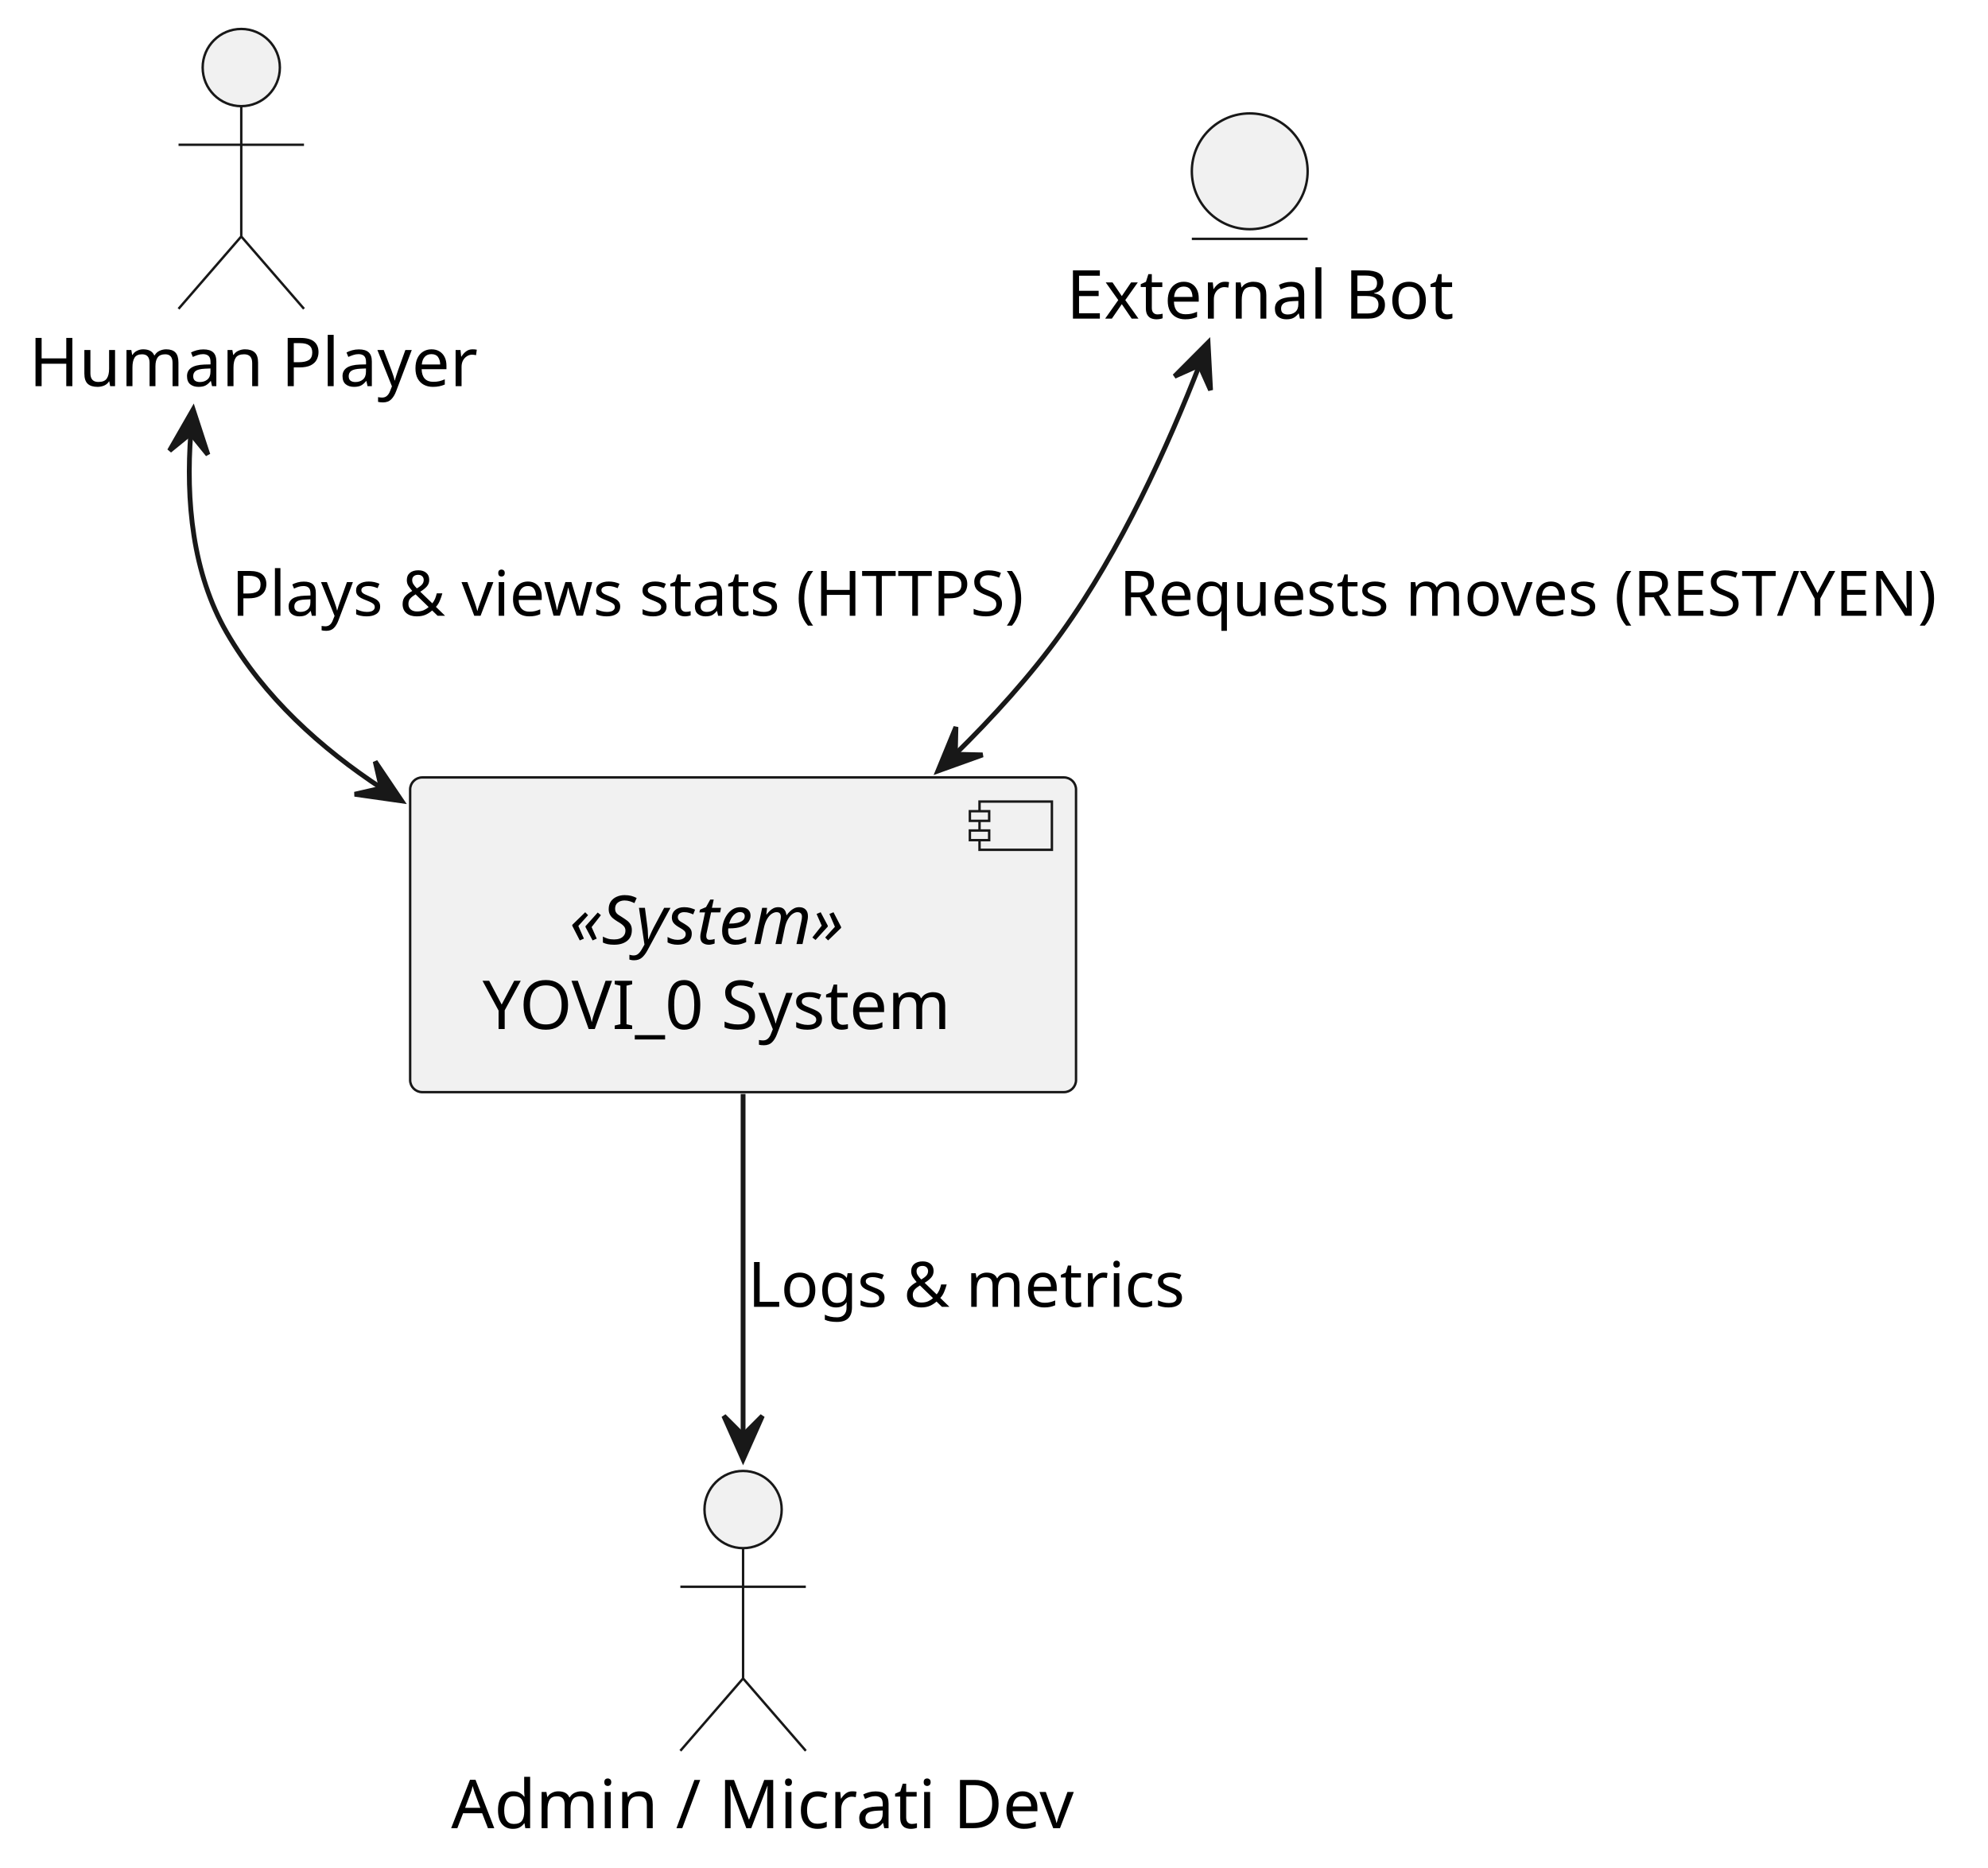
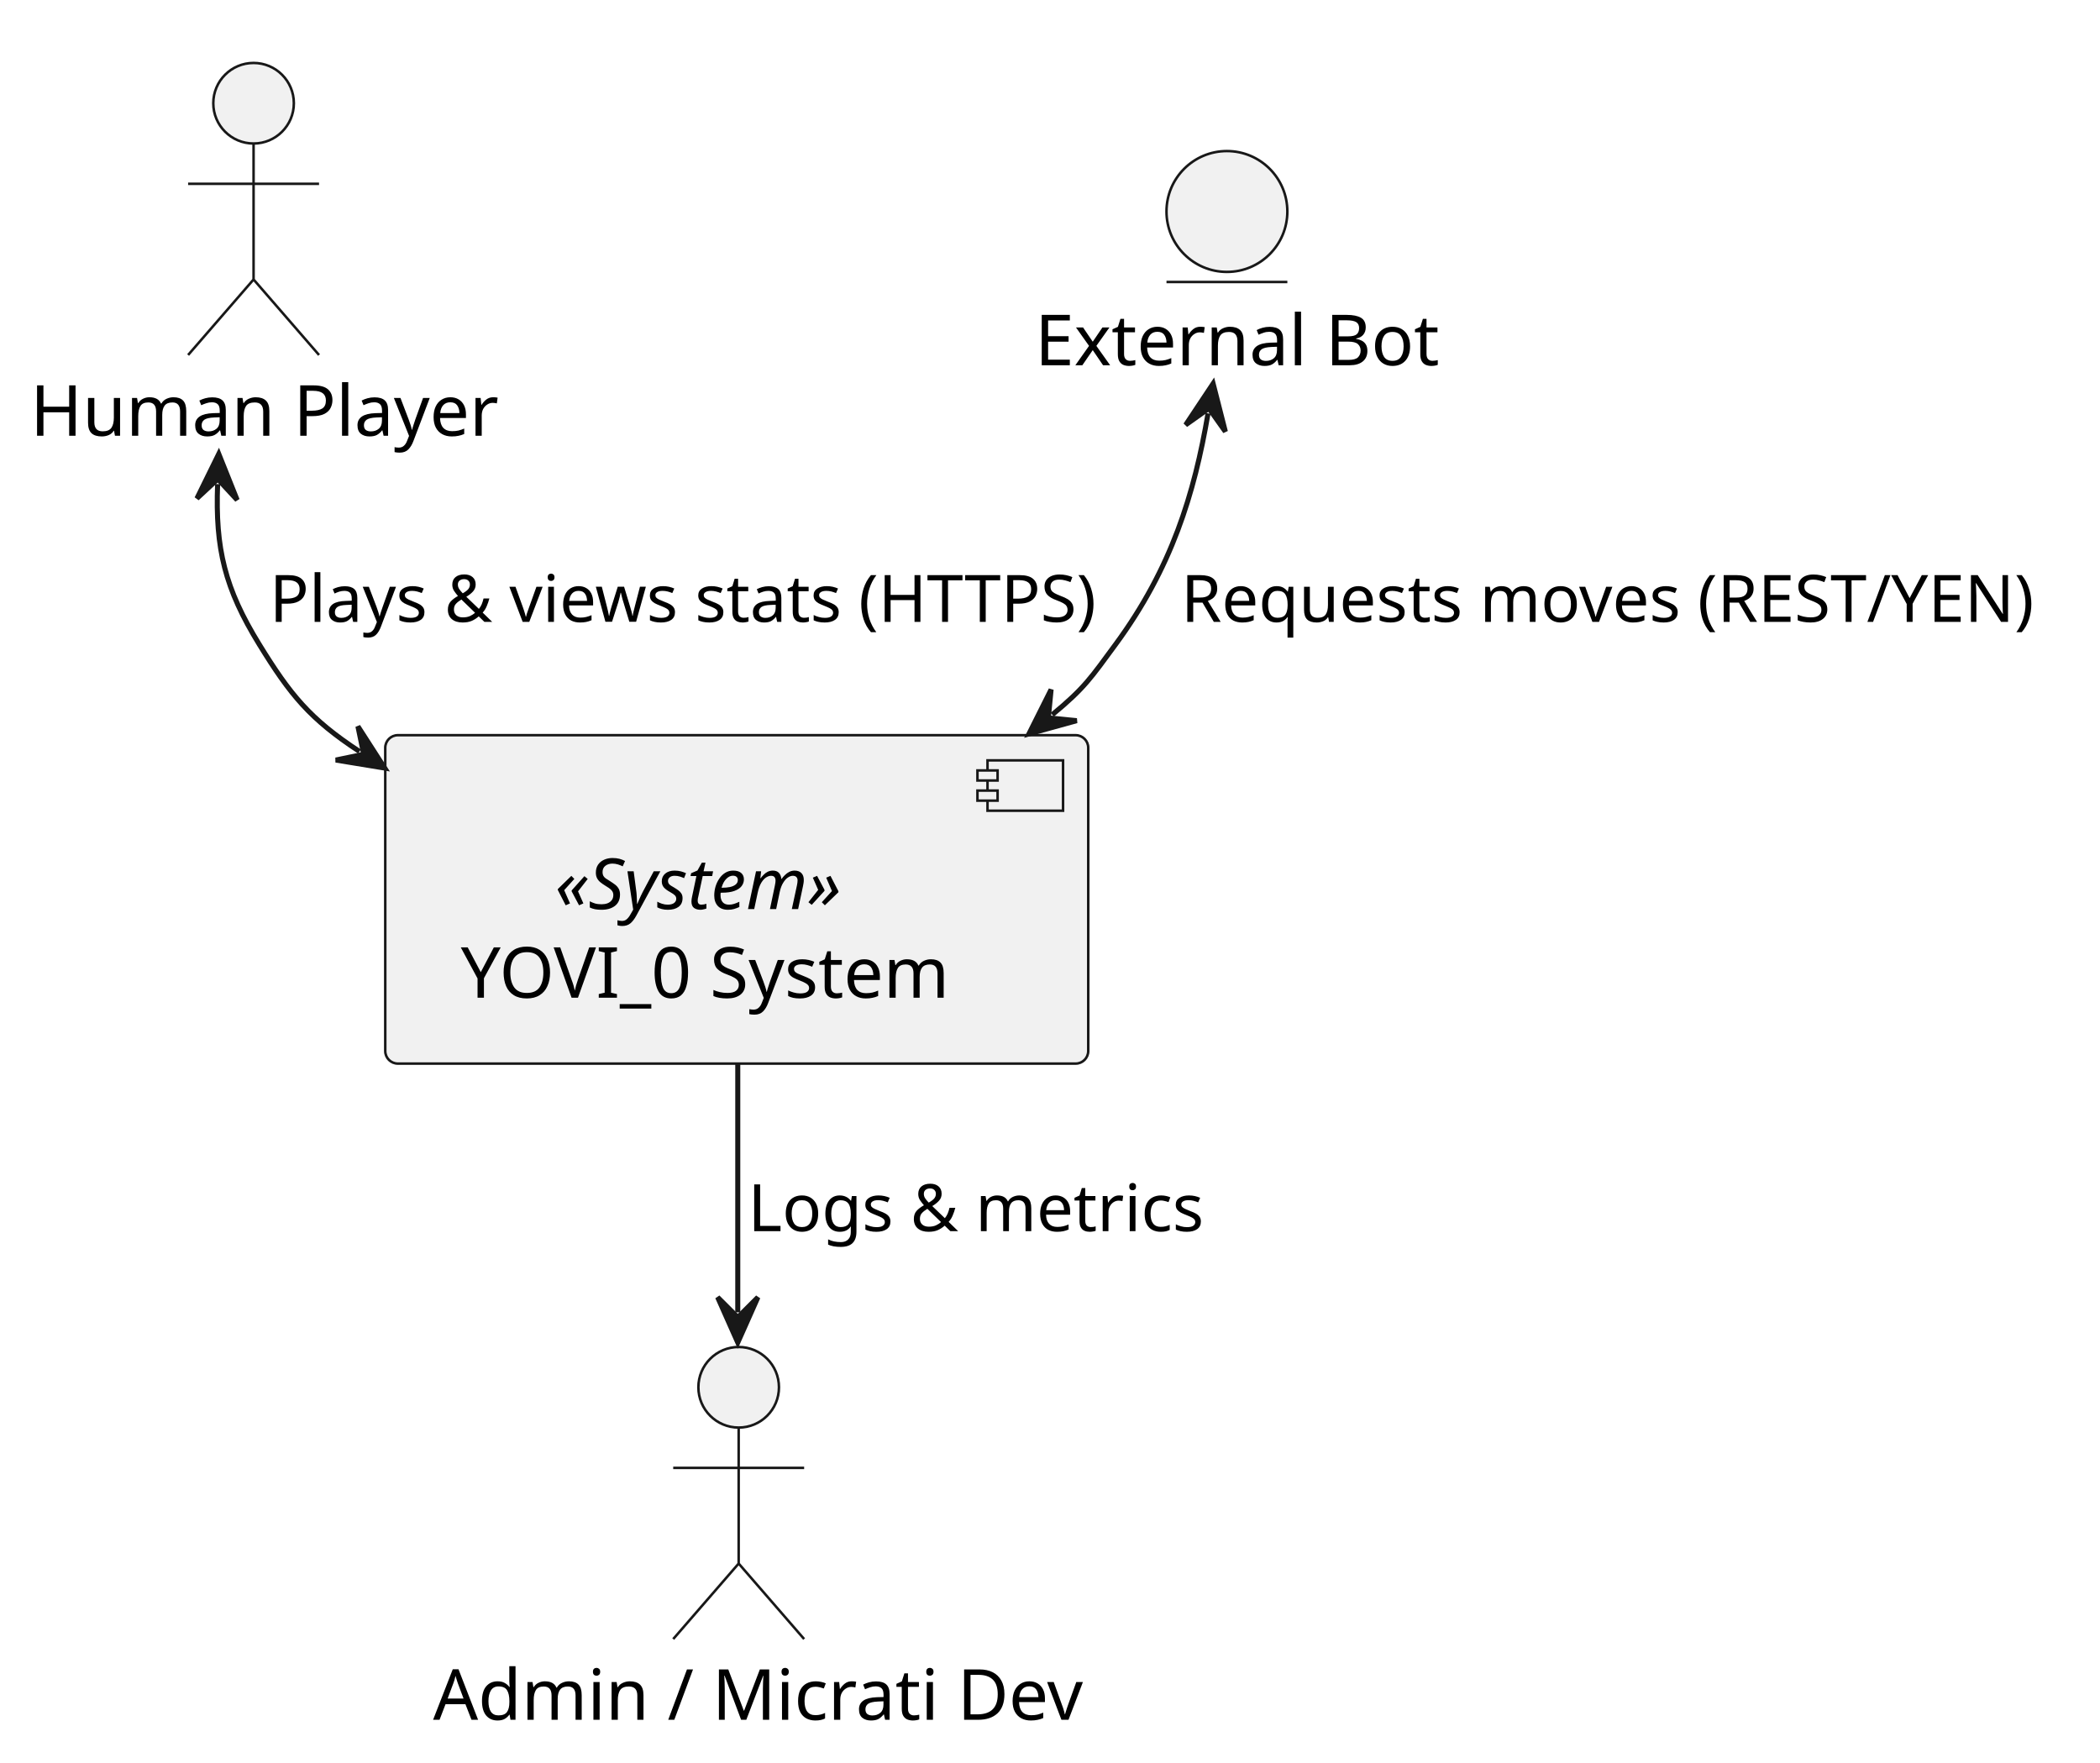
- <svg xmlns="http://www.w3.org/2000/svg" contentStyleType="text/css" height="387px" preserveAspectRatio="none" style="width:412px;height:387px;background:#FFFFFF;" version="1.1" viewBox="0 0 412 387" width="412px" zoomAndPan="magnify">
+ <svg xmlns="http://www.w3.org/2000/svg" contentStyleType="text/css" data-diagram-type="DESCRIPTION" height="350px" preserveAspectRatio="none" style="width:417px;height:350px;background:#FFFFFF;" version="1.1" viewBox="0 0 417 350" width="417px" zoomAndPan="magnify">
  <defs />
  <g>
-     <g id="elem_player">
-       <ellipse cx="50" cy="14" fill="#F1F1F1" rx="8" ry="8" style="stroke:#181818;stroke-width:0.5;" />
-       <path d="M50,22 L50,49 M37,30 L63,30 M50,49 L37,64 M50,49 L63,64 " fill="none" style="stroke:#181818;stroke-width:0.5;" />
-       <text fill="#000000" font-family="sans-serif" font-size="14" lengthAdjust="spacing" textLength="88" x="6" y="80.033">Human Player</text>
+     <g class="entity" data-qualified-name="player" data-source-line="2" id="ent0002">
+       <ellipse cx="50.352" cy="20.5" fill="#F1F1F1" rx="8" ry="8" style="stroke:#181818;stroke-width:0.5;" />
+       <path d="M50.352,28.5 L50.352,55.5 M37.352,36.5 L63.352,36.5 M50.352,55.5 L37.352,70.5 M50.352,55.5 L63.352,70.5" fill="none" style="stroke:#181818;stroke-width:0.5;" />
+       <text fill="#000000" font-family="sans-serif" font-size="14" lengthAdjust="spacing" textLength="88.703" x="6" y="86.533">Human Player</text>
    </g>
-     <g id="elem_yovi">
-       <rect fill="#F1F1F1" height="65.219" rx="2.5" ry="2.5" style="stroke:#181818;stroke-width:0.5;" width="138" x="85" y="161.11" />
-       <rect fill="#F1F1F1" height="10" style="stroke:#181818;stroke-width:0.5;" width="15" x="203" y="166.11" />
-       <rect fill="#F1F1F1" height="2" style="stroke:#181818;stroke-width:0.5;" width="4" x="201" y="168.11" />
-       <rect fill="#F1F1F1" height="2" style="stroke:#181818;stroke-width:0.5;" width="4" x="201" y="172.11" />
-       <text fill="#000000" font-family="sans-serif" font-size="14" font-style="italic" lengthAdjust="spacing" textLength="62" x="118" y="195.643">«System»</text>
-       <text fill="#000000" font-family="sans-serif" font-size="14" lengthAdjust="spacing" textLength="98" x="100" y="213.253">YOVI_0 System</text>
+     <g class="entity" data-qualified-name="yovi" data-source-line="3" id="ent0003">
+       <rect fill="#F1F1F1" height="65.219" rx="2.5" ry="2.5" style="stroke:#181818;stroke-width:0.5;" width="139.593" x="76.5" y="146" />
+       <rect fill="#F1F1F1" height="10" style="stroke:#181818;stroke-width:0.5;" width="15" x="196.093" y="151" />
+       <rect fill="#F1F1F1" height="2" style="stroke:#181818;stroke-width:0.5;" width="4" x="194.093" y="153" />
+       <rect fill="#F1F1F1" height="2" style="stroke:#181818;stroke-width:0.5;" width="4" x="194.093" y="157" />
+       <text fill="#000000" font-family="sans-serif" font-size="14" font-style="italic" lengthAdjust="spacing" textLength="62.248" x="110.172" y="180.533">«System»</text>
+       <text fill="#000000" font-family="sans-serif" font-size="14" lengthAdjust="spacing" textLength="99.593" x="91.5" y="198.143">YOVI_0 System</text>
    </g>
-     <g id="elem_bot">
-       <ellipse cx="259" cy="35.5" fill="#F1F1F1" rx="12" ry="12" style="stroke:#181818;stroke-width:0.5;" />
-       <line style="stroke:#181818;stroke-width:0.5;" x1="247" x2="271" y1="49.5" y2="49.5" />
-       <text fill="#000000" font-family="sans-serif" font-size="14" lengthAdjust="spacing" textLength="76" x="221" y="66.033">External Bot</text>
+     <g class="entity" data-qualified-name="bot" data-source-line="4" id="ent0004">
+       <ellipse cx="243.631" cy="42" fill="#F1F1F1" rx="12" ry="12" style="stroke:#181818;stroke-width:0.5;" />
+       <line style="stroke:#181818;stroke-width:0.5;" x1="231.631" x2="255.631" y1="56" y2="56" />
+       <text fill="#000000" font-family="sans-serif" font-size="14" lengthAdjust="spacing" textLength="76.262" x="205.5" y="72.533">External Bot</text>
    </g>
-     <g id="elem_admin">
-       <ellipse cx="154" cy="312.83" fill="#F1F1F1" rx="8" ry="8" style="stroke:#181818;stroke-width:0.5;" />
-       <path d="M154,320.83 L154,347.83 M141,328.83 L167,328.83 M154,347.83 L141,362.83 M154,347.83 L167,362.83 " fill="none" style="stroke:#181818;stroke-width:0.5;" />
-       <text fill="#000000" font-family="sans-serif" font-size="14" lengthAdjust="spacing" textLength="121" x="93.5" y="378.863">Admin / Micrati Dev</text>
+     <g class="entity" data-qualified-name="admin" data-source-line="5" id="ent0005">
+       <ellipse cx="146.679" cy="275.5" fill="#F1F1F1" rx="8" ry="8" style="stroke:#181818;stroke-width:0.5;" />
+       <path d="M146.679,283.5 L146.679,310.5 M133.679,291.5 L159.679,291.5 M146.679,310.5 L133.679,325.5 M146.679,310.5 L159.679,325.5" fill="none" style="stroke:#181818;stroke-width:0.5;" />
+       <text fill="#000000" font-family="sans-serif" font-size="14" lengthAdjust="spacing" textLength="121.358" x="86" y="341.533">Admin / Micrati Dev</text>
    </g>
-     <g id="link_player_yovi">
-       <path d="M39.54,89.71 C38.49,103.75 39.88,118.8 47,131.11 C54.67,144.38 66.41,155.05 79.34,163.52 " fill="none" id="player-yovi" style="stroke:#181818;stroke-width:1.0;" />
-       <polygon fill="#181818" points="40.03,84.85,35.128,93.392,39.517,89.824,43.085,94.213,40.03,84.85" style="stroke:#181818;stroke-width:1.0;" />
-       <polygon fill="#181818" points="83.26,165.98,77.755,157.813,79.022,163.326,73.509,164.593,83.26,165.98" style="stroke:#181818;stroke-width:1.0;" />
-       <text fill="#000000" font-family="sans-serif" font-size="13" lengthAdjust="spacing" textLength="167" x="48" y="127.605">Plays &amp; views stats (HTTPS)</text>
+     <g class="link" data-entity-1="ent0002" data-entity-2="ent0003" data-link-type="dependency" id="lnk6">
+       <polygon fill="#181818" points="43.44,90.141,39.1,98.982,43.25,95.137,47.094,99.286,43.44,90.141" style="stroke:#181818;stroke-width:1;" />
+       <polygon fill="#181818" points="76.401,152.531,71.072,144.249,72.221,149.787,66.683,150.937,76.401,152.531" style="stroke:#181818;stroke-width:1;" />
+       <path d="M43.212,96.136 C42.722,108.985 44.652,116.875 51.5,128 C57.642,137.978 61.498,142.75 71.385,149.239" fill="none" style="stroke:#181818;stroke-width:1;" />
+       <text fill="#000000" font-family="sans-serif" font-size="13" lengthAdjust="spacing" textLength="166.137" x="53.5" y="123.495">Plays &amp; views stats (HTTPS)</text>
    </g>
-     <g id="link_bot_yovi">
-       <path d="M248.74,75.26 C242.05,92.49 232.27,114.04 220,131.11 C213.59,140.03 205.75,148.67 197.74,156.53 " fill="none" id="bot-yovi" style="stroke:#181818;stroke-width:1.0;" />
-       <polygon fill="#181818" points="250.36,71.01,243.41,77.989,248.575,75.68,250.883,80.845,250.36,71.01" style="stroke:#181818;stroke-width:1.0;" />
-       <polygon fill="#181818" points="194.37,159.77,203.639,156.44,197.983,156.314,198.109,150.658,194.37,159.77" style="stroke:#181818;stroke-width:1.0;" />
-       <text fill="#000000" font-family="sans-serif" font-size="13" lengthAdjust="spacing" textLength="173" x="231.96" y="127.605">Requests moves (REST/YEN)</text>
+     <g class="link" data-entity-1="ent0004" data-entity-2="ent0003" data-link-type="dependency" id="lnk7">
+       <polygon fill="#181818" points="240.89,76.175,235.437,84.376,240.052,81.104,243.324,85.718,240.89,76.175" style="stroke:#181818;stroke-width:1;" />
+       <polygon fill="#181818" points="204.311,145.743,213.803,143.115,208.173,142.567,208.721,136.936,204.311,145.743" style="stroke:#181818;stroke-width:1;" />
+       <path d="M239.884,82.09 C237.166,98.06 232.657,112.845 221.5,128 C216.69,134.533 215.374,136.643 208.945,141.931" fill="none" style="stroke:#181818;stroke-width:1;" />
+       <text fill="#000000" font-family="sans-serif" font-size="13" lengthAdjust="spacing" textLength="174.103" x="234.5" y="123.495">Requests moves (REST/YEN)</text>
    </g>
-     <g id="link_yovi_admin">
-       <path d="M154,226.71 C154,247.45 154,274.77 154,297.62 " fill="none" id="yovi-to-admin" style="stroke:#181818;stroke-width:1.0;" />
-       <polygon fill="#181818" points="154,302.43,158,293.43,154,297.43,150,293.43,154,302.43" style="stroke:#181818;stroke-width:1.0;" />
-       <text fill="#000000" font-family="sans-serif" font-size="13" lengthAdjust="spacing" textLength="88" x="155" y="270.825">Logs &amp; metrics</text>
+     <g class="link" data-entity-1="ent0003" data-entity-2="ent0005" data-link-type="dependency" id="lnk8">
+       <polygon fill="#181818" points="146.5,266.621,150.5,257.621,146.5,261.621,142.5,257.621,146.5,266.621" style="stroke:#181818;stroke-width:1;" />
+       <path d="M146.5,211.169 C146.5,228.015 146.5,242.86 146.5,260.621" fill="none" style="stroke:#181818;stroke-width:1;" />
+       <text fill="#000000" font-family="sans-serif" font-size="13" lengthAdjust="spacing" textLength="85.973" x="148.5" y="244.495">Logs &amp; metrics</text>
    </g>
  </g>
</svg>
